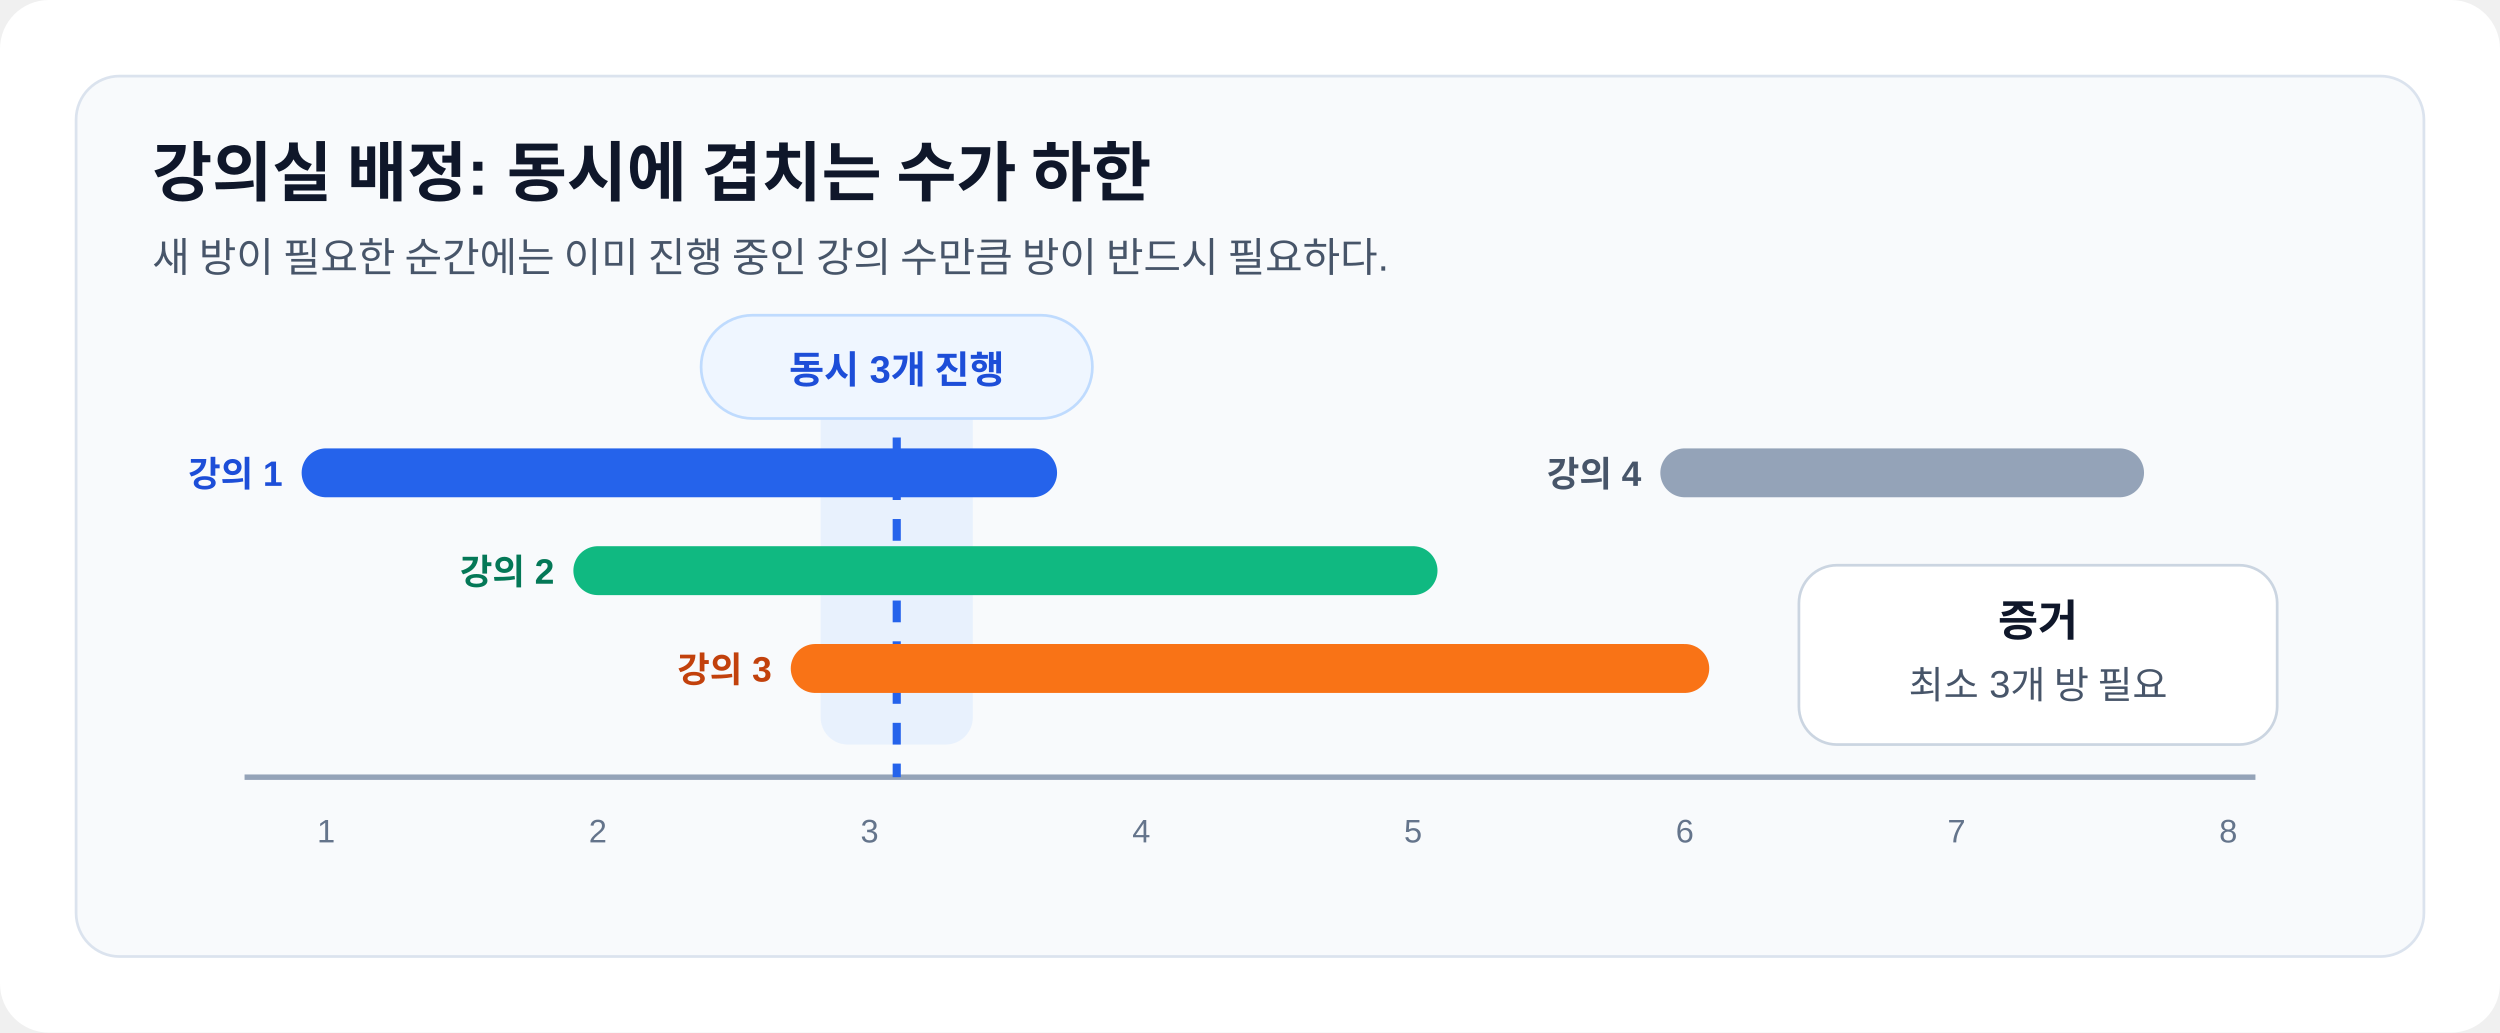
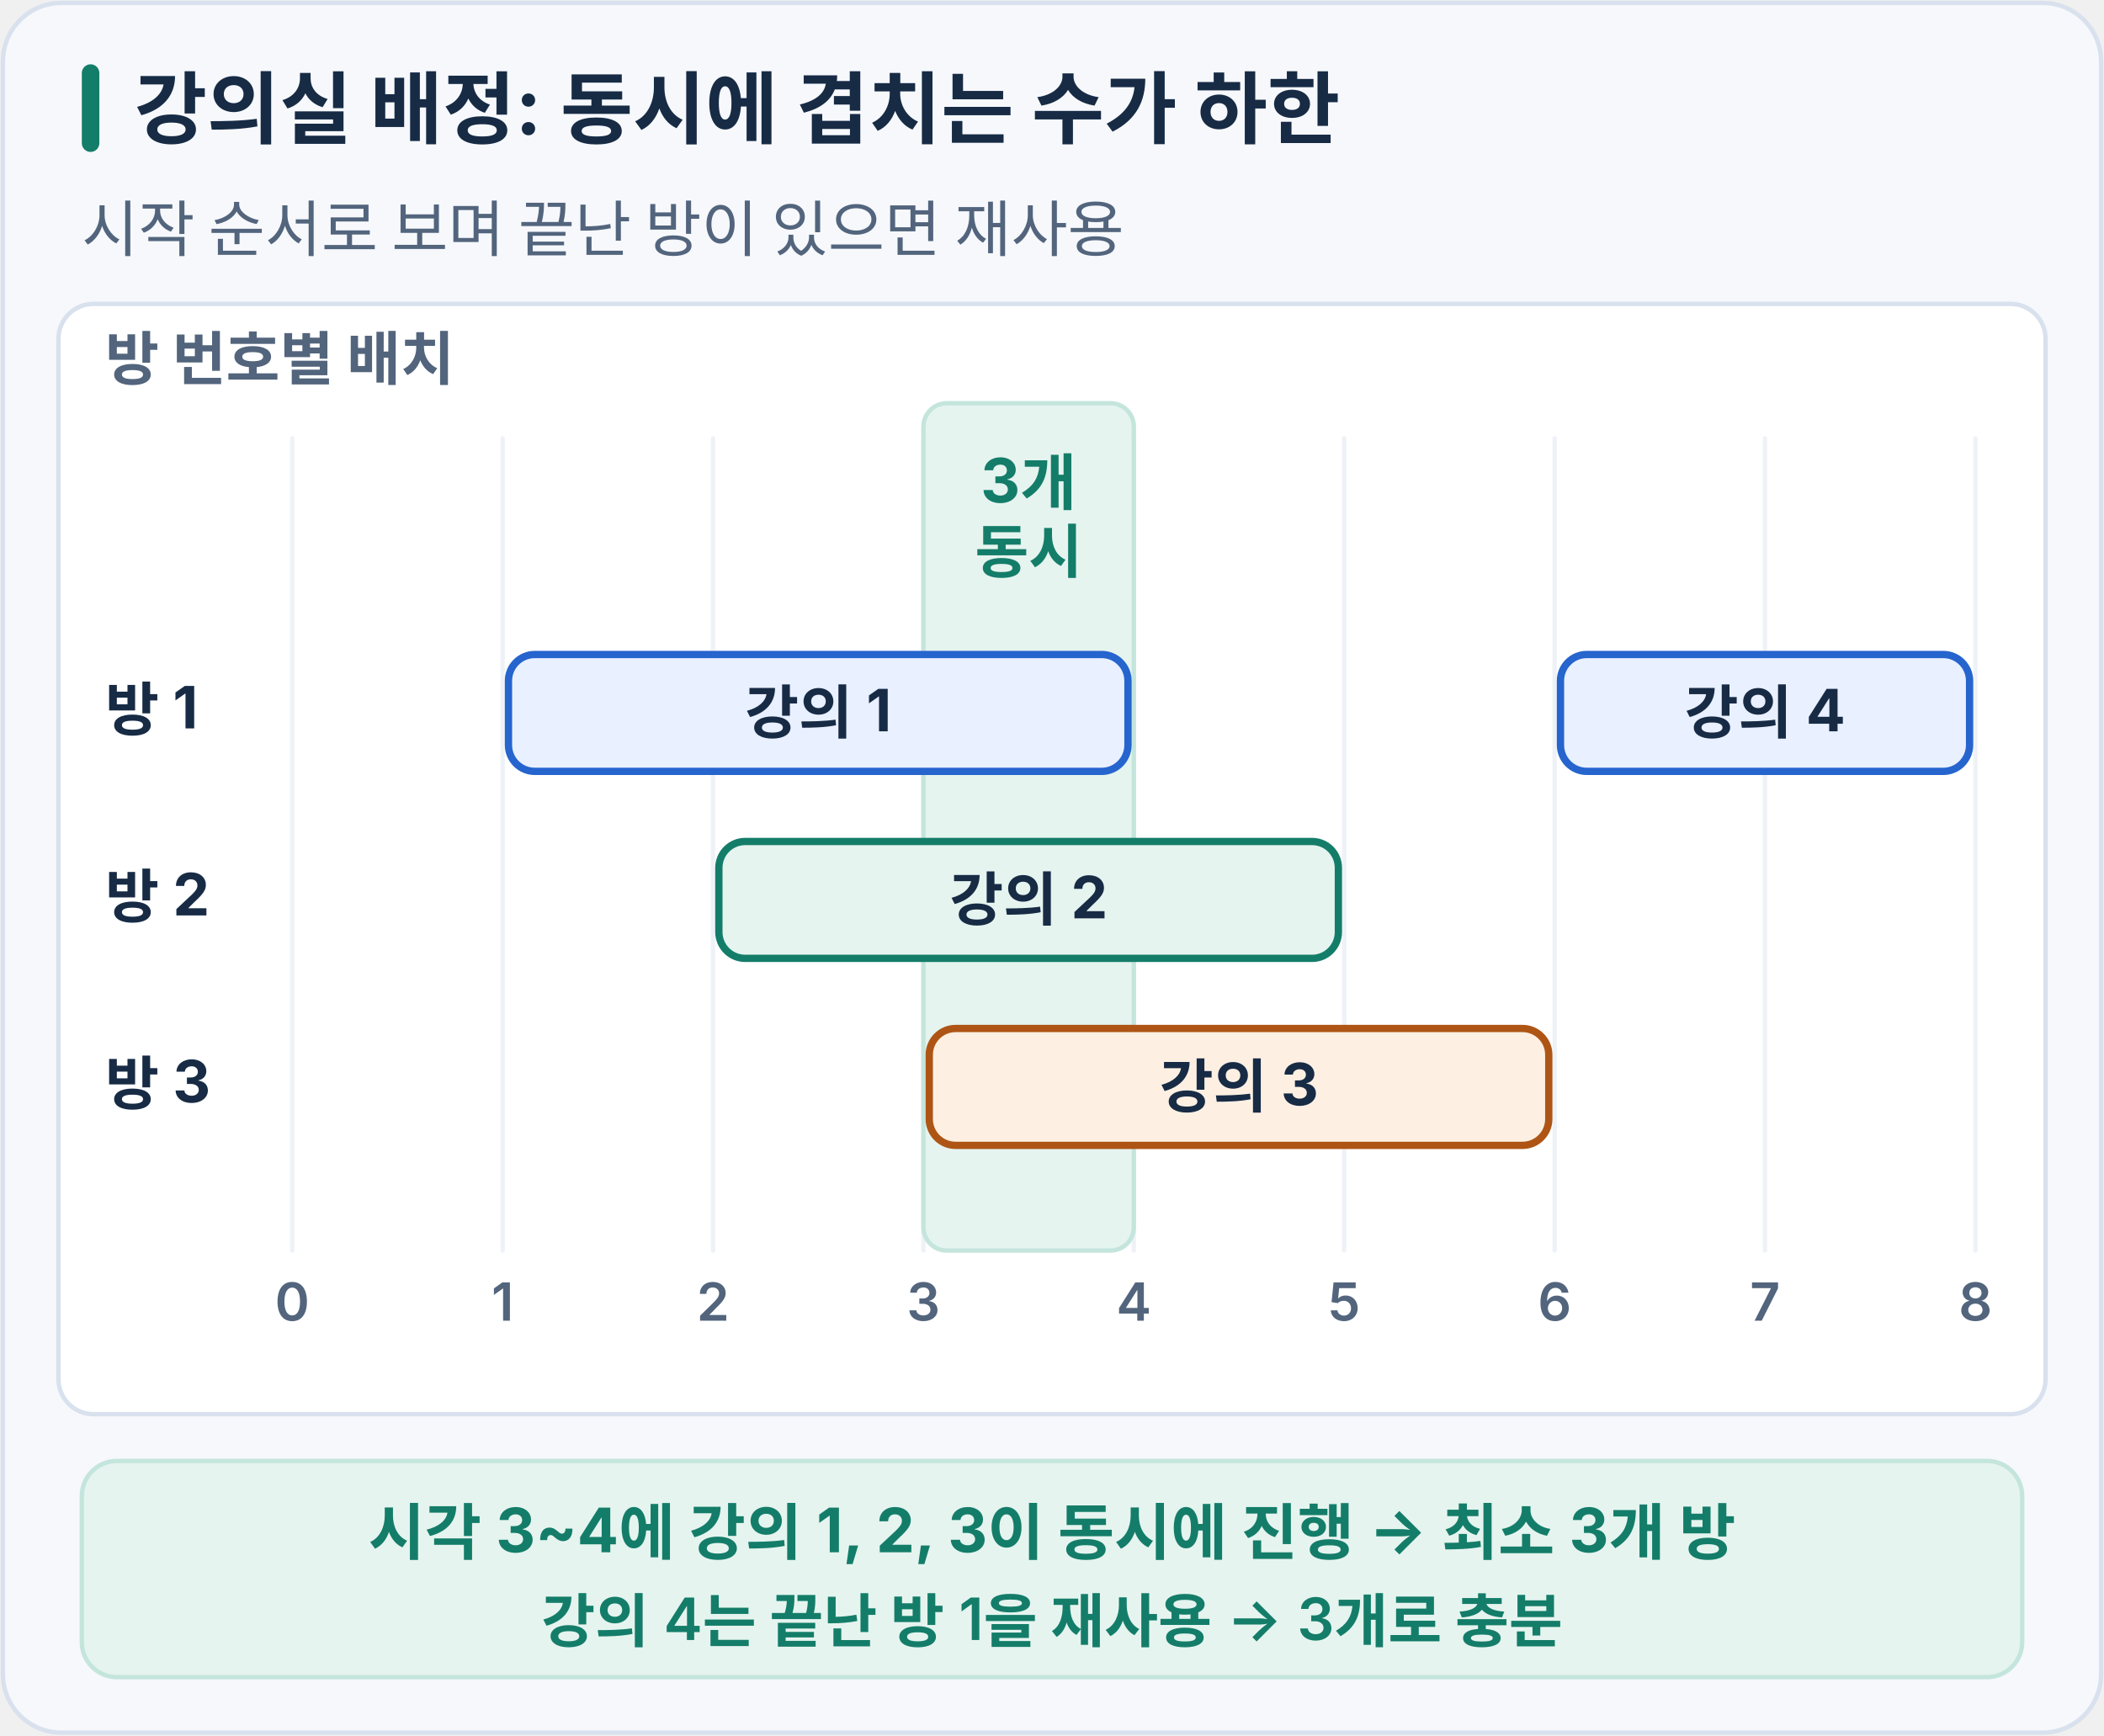
- <svg xmlns="http://www.w3.org/2000/svg" width="920" height="380" viewBox="0 0 920 380" role="img" aria-labelledby="title desc">
-   <rect width="920" height="380" rx="18" fill="#ffffff" />
-   <rect x="28" y="28" width="864" height="324" rx="16" fill="#f8fafc" stroke="#dbe3ee" />
-   <g font-family="Pretendard, Apple SD Gothic Neo, Arial, sans-serif">
-     <text x="56" y="72" fill="#0f172a" font-size="24" font-weight="800">강의실 배정: 동시에 겹치는 수가 하한</text>
-     <text x="56" y="100" fill="#475569" font-size="15">새 방이 필요한 순간에는 이미 진행 중인 강의 수만큼 방이 반드시 필요하다.</text>
-     <line x1="90" y1="286" x2="830" y2="286" stroke="#94a3b8" stroke-width="2" />
-     <g fill="#64748b" font-size="12" text-anchor="middle">
-       <text x="120" y="310">1</text>
-       <text x="220" y="310">2</text>
-       <text x="320" y="310">3</text>
-       <text x="420" y="310">4</text>
-       <text x="520" y="310">5</text>
-       <text x="620" y="310">6</text>
-       <text x="720" y="310">7</text>
-       <text x="820" y="310">8</text>
-     </g>
-     <rect x="302" y="124" width="56" height="150" rx="10" fill="#dbeafe" opacity="0.55" />
-     <line x1="330" y1="116" x2="330" y2="286" stroke="#2563eb" stroke-width="3" stroke-dasharray="8 7" />
-     <rect x="258" y="116" width="144" height="38" rx="19" fill="#eff6ff" stroke="#bfdbfe" />
-     <text x="330" y="141" text-anchor="middle" fill="#1d4ed8" font-size="14" font-weight="800">동시 3개 진행</text>
-     <g stroke-width="18" stroke-linecap="round">
-       <line x1="120" y1="174" x2="380" y2="174" stroke="#2563eb" />
-       <line x1="220" y1="210" x2="520" y2="210" stroke="#10b981" />
-       <line x1="300" y1="246" x2="620" y2="246" stroke="#f97316" />
-       <line x1="620" y1="174" x2="780" y2="174" stroke="#94a3b8" />
-     </g>
-     <g font-size="13" font-weight="800" text-anchor="end">
-       <text x="104" y="179" fill="#1d4ed8">강의 1</text>
-       <text x="204" y="215" fill="#047857">강의 2</text>
-       <text x="284" y="251" fill="#c2410c">강의 3</text>
-       <text x="604" y="179" fill="#475569">강의 4</text>
-     </g>
-     <rect x="662" y="208" width="176" height="66" rx="14" fill="#ffffff" stroke="#cbd5e1" />
-     <text x="750" y="234" text-anchor="middle" fill="#0f172a" font-size="16" font-weight="800">증거</text>
-     <text x="750" y="257" text-anchor="middle" fill="#475569" font-size="14">최소 3개 방 필요</text>
-   </g>
+ <svg xmlns="http://www.w3.org/2000/svg" viewBox="0 0 720 594" role="img" aria-labelledby="title desc">
+   <style>text{font-family:-apple-system,BlinkMacSystemFont,"Apple SD Gothic Neo","Noto Sans KR",sans-serif}</style>
+   <rect x="1" y="1" width="718" height="592" rx="20" fill="#f6f8fc" stroke="#d8e1ed" stroke-width="1.5" />
+   <rect x="28" y="22" width="6" height="30" rx="3" fill="#147d69" />
+   <text x="46" y="47" font-size="27" fill="#172b45" font-weight="750">강의실 배정: 동시에 겹치는 수가 하한</text>
+   <text x="28" y="86" font-size="21" fill="#53657d" font-weight="400" text-anchor="start">시작 순서로 보며 끝난 방이 있으면 재사용</text>
+   <rect x="20" y="104" width="680" height="380" rx="12" fill="#fff" stroke="#d8e1ed" stroke-width="1.5" />
+   <text x="100" y="452" font-size="18" fill="#53657d" font-weight="600" text-anchor="middle">0</text>
+   <line x1="100" y1="150" x2="100" y2="428" stroke="#eef2f7" stroke-width="1.5" stroke-linecap="round" />
+   <text x="172" y="452" font-size="18" fill="#53657d" font-weight="600" text-anchor="middle">1</text>
+   <line x1="172" y1="150" x2="172" y2="428" stroke="#eef2f7" stroke-width="1.5" stroke-linecap="round" />
+   <text x="244" y="452" font-size="18" fill="#53657d" font-weight="600" text-anchor="middle">2</text>
+   <line x1="244" y1="150" x2="244" y2="428" stroke="#eef2f7" stroke-width="1.5" stroke-linecap="round" />
+   <text x="316" y="452" font-size="18" fill="#53657d" font-weight="600" text-anchor="middle">3</text>
+   <line x1="316" y1="150" x2="316" y2="428" stroke="#eef2f7" stroke-width="1.5" stroke-linecap="round" />
+   <text x="388" y="452" font-size="18" fill="#53657d" font-weight="600" text-anchor="middle">4</text>
+   <line x1="388" y1="150" x2="388" y2="428" stroke="#eef2f7" stroke-width="1.5" stroke-linecap="round" />
+   <text x="460" y="452" font-size="18" fill="#53657d" font-weight="600" text-anchor="middle">5</text>
+   <line x1="460" y1="150" x2="460" y2="428" stroke="#eef2f7" stroke-width="1.5" stroke-linecap="round" />
+   <text x="532" y="452" font-size="18" fill="#53657d" font-weight="600" text-anchor="middle">6</text>
+   <line x1="532" y1="150" x2="532" y2="428" stroke="#eef2f7" stroke-width="1.5" stroke-linecap="round" />
+   <text x="604" y="452" font-size="18" fill="#53657d" font-weight="600" text-anchor="middle">7</text>
+   <line x1="604" y1="150" x2="604" y2="428" stroke="#eef2f7" stroke-width="1.5" stroke-linecap="round" />
+   <text x="676" y="452" font-size="18" fill="#53657d" font-weight="600" text-anchor="middle">8</text>
+   <line x1="676" y1="150" x2="676" y2="428" stroke="#eef2f7" stroke-width="1.5" stroke-linecap="round" />
+   <rect x="316" y="138" width="72" height="290" rx="8" fill="#e5f4ef" stroke="#c4e5dc" stroke-width="1.5" />
+   <text x="352.0" y="172" font-size="21" fill="#147d69" font-weight="750" text-anchor="middle">3개</text>
+   <text x="352.0" y="196" font-size="20" fill="#147d69" font-weight="700" text-anchor="middle">동시</text>
+   <text x="36" y="250" font-size="20" fill="#172b45" font-weight="700" text-anchor="start">방 1</text>
+   <text x="36" y="314" font-size="20" fill="#172b45" font-weight="700" text-anchor="start">방 2</text>
+   <text x="36" y="378" font-size="20" fill="#172b45" font-weight="700" text-anchor="start">방 3</text>
+   <rect x="174" y="224" width="212" height="40" rx="9" fill="#e9f0ff" stroke="#2664ce" stroke-width="2.5" />
+   <text x="280.0" y="251" font-size="20" fill="#172b45" font-weight="700" text-anchor="middle">강의 1</text>
+   <rect x="246" y="288" width="212" height="40" rx="9" fill="#e5f4ef" stroke="#147d69" stroke-width="2.5" />
+   <text x="352.0" y="315" font-size="20" fill="#172b45" font-weight="700" text-anchor="middle">강의 2</text>
+   <rect x="318" y="352" width="212" height="40" rx="9" fill="#fdf0e3" stroke="#ae5515" stroke-width="2.5" />
+   <text x="424.0" y="379" font-size="20" fill="#172b45" font-weight="700" text-anchor="middle">강의 3</text>
+   <rect x="534" y="224" width="140" height="40" rx="9" fill="#e9f0ff" stroke="#2664ce" stroke-width="2.5" />
+   <text x="604.0" y="251" font-size="20" fill="#172b45" font-weight="700" text-anchor="middle">강의 4</text>
+   <text x="36" y="130" font-size="20" fill="#53657d" font-weight="700" text-anchor="start">방 번호별 배치</text>
+   <rect x="28" y="500" width="664" height="74" rx="12" fill="#e5f4ef" stroke="#c4e5dc" stroke-width="1.5" />
+   <text x="360" y="532" font-size="21" fill="#147d69" font-weight="750" text-anchor="middle">시각 3~4에 강의 1, 2, 3이 동시에 진행 → 최소 3개 방</text>
+   <text x="360" y="562" font-size="20" fill="#147d69" font-weight="600" text-anchor="middle">강의 4는 끝난 방 1을 재사용 → 3개로 충분</text>
</svg>
